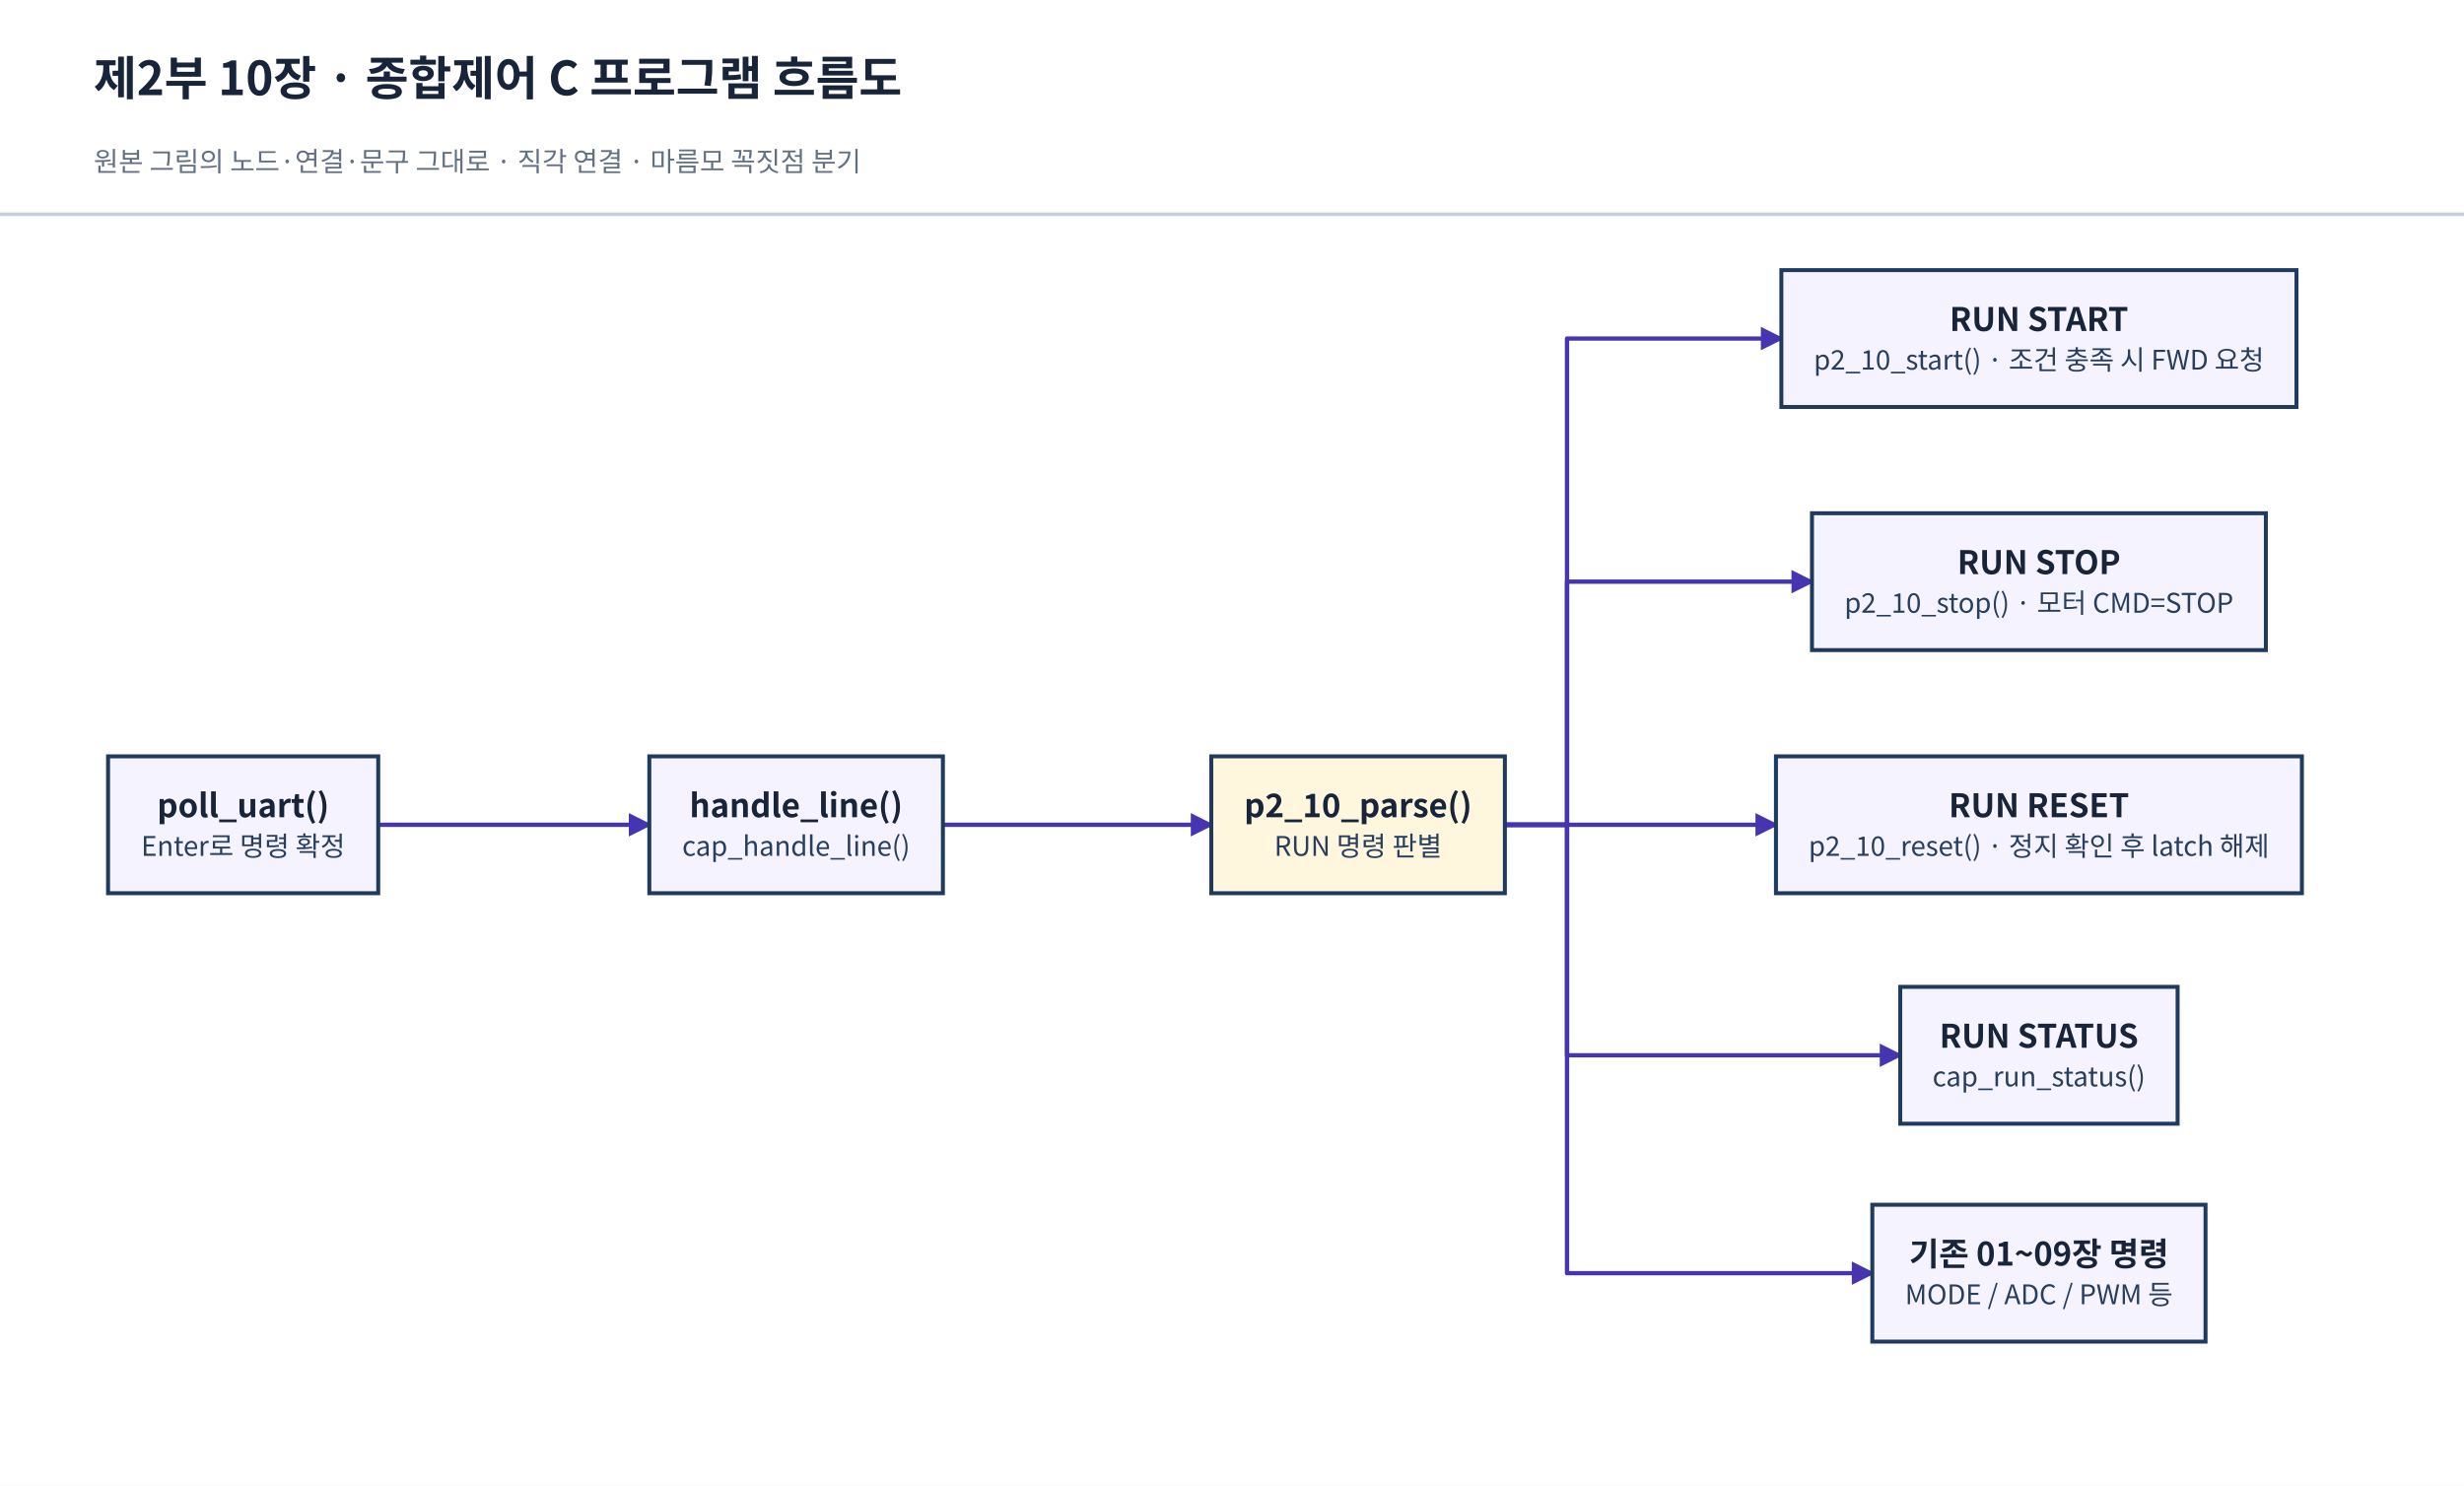
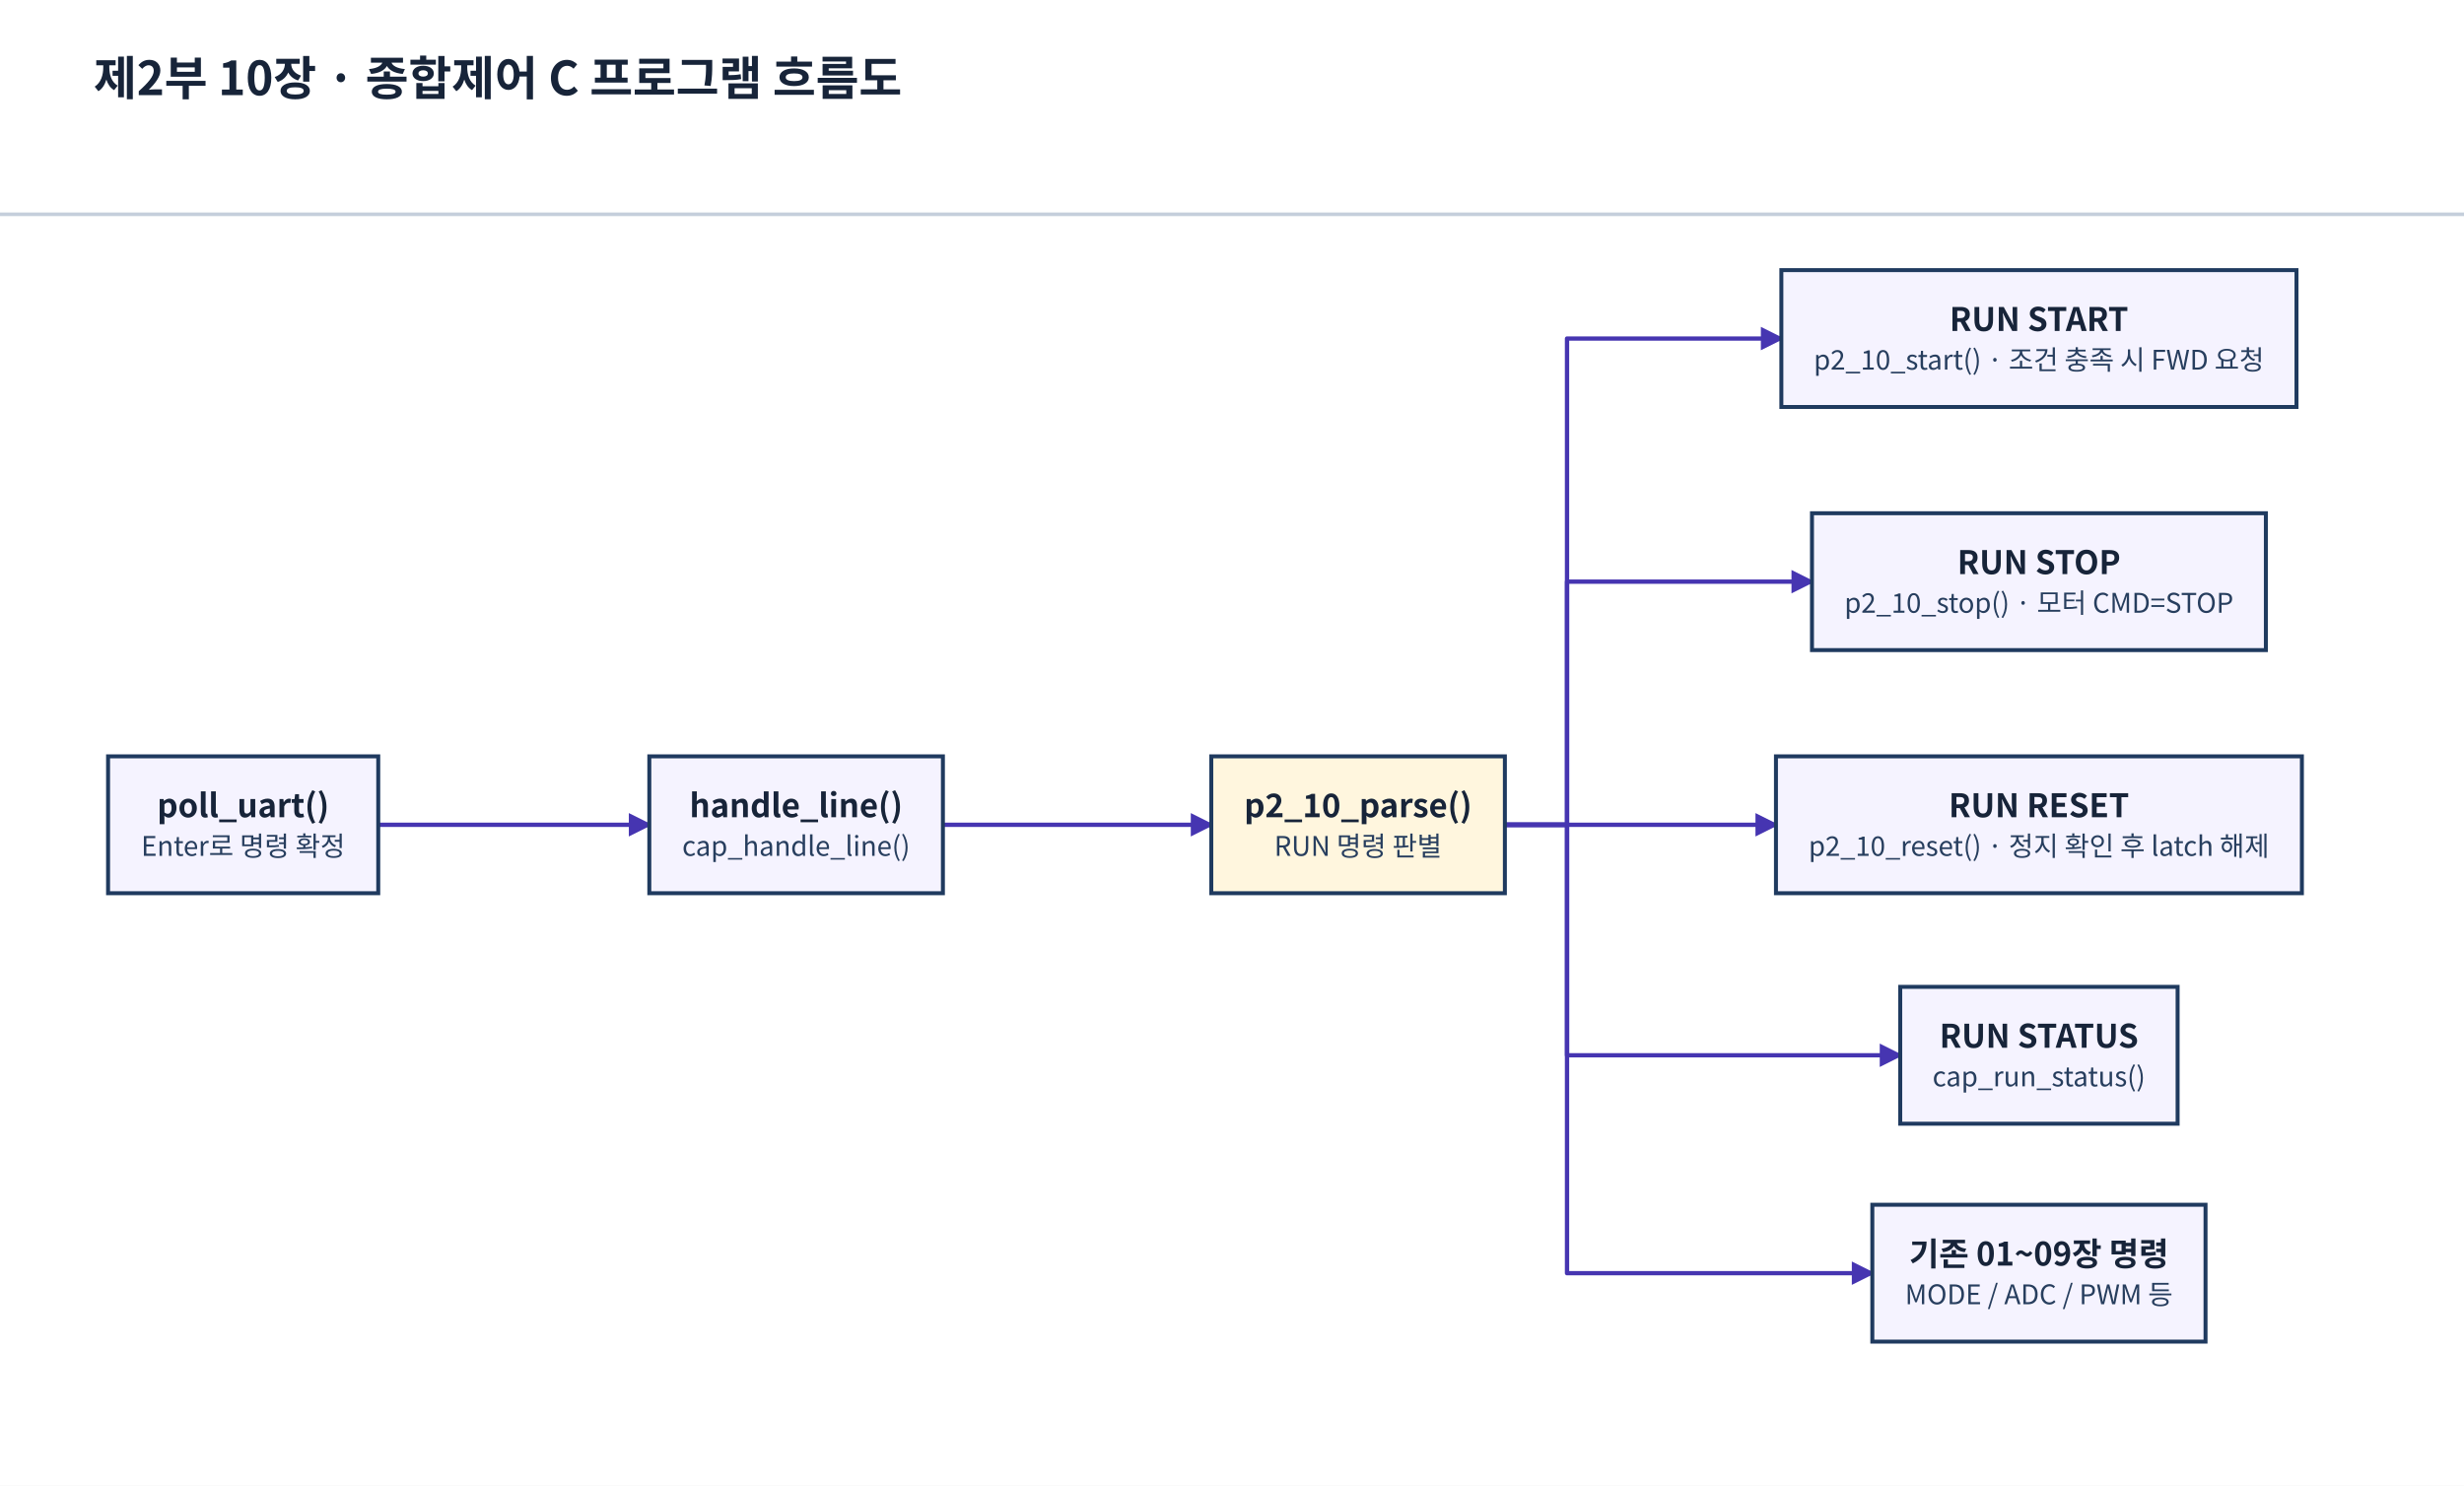
<svg xmlns="http://www.w3.org/2000/svg" id="canvas" width="1368" height="825" viewBox="0 0 1368 825" aria-label="편집 가능한 수직형 플로우차트" version="1.1">
  <defs>
    <marker id="arrowhead-0" markerWidth="13" markerHeight="13" refX="11.375" refY="6.5" orient="auto" markerUnits="userSpaceOnUse">
      <path d="M 0 0 L 13 6.5 L 0 13 z" fill="#4635B1" />
    </marker>
    <marker id="arrowhead-1" markerWidth="13" markerHeight="13" refX="11.375" refY="6.5" orient="auto" markerUnits="userSpaceOnUse">
      <path d="M 0 0 L 13 6.5 L 0 13 z" fill="#4635B1" />
    </marker>
    <marker id="arrowhead-2" markerWidth="13" markerHeight="13" refX="11.375" refY="6.5" orient="auto" markerUnits="userSpaceOnUse">
      <path d="M 0 0 L 13 6.5 L 0 13 z" fill="#4635B1" />
    </marker>
    <marker id="arrowhead-3" markerWidth="13" markerHeight="13" refX="11.375" refY="6.5" orient="auto" markerUnits="userSpaceOnUse">
      <path d="M 0 0 L 13 6.5 L 0 13 z" fill="#4635B1" />
    </marker>
    <marker id="arrowhead-4" markerWidth="13" markerHeight="13" refX="11.375" refY="6.5" orient="auto" markerUnits="userSpaceOnUse">
      <path d="M 0 0 L 13 6.5 L 0 13 z" fill="#4635B1" />
    </marker>
    <marker id="arrowhead-5" markerWidth="13" markerHeight="13" refX="11.375" refY="6.5" orient="auto" markerUnits="userSpaceOnUse">
      <path d="M 0 0 L 13 6.5 L 0 13 z" fill="#4635B1" />
    </marker>
    <marker id="arrowhead-6" markerWidth="13" markerHeight="13" refX="11.375" refY="6.5" orient="auto" markerUnits="userSpaceOnUse">
      <path d="M 0 0 L 13 6.5 L 0 13 z" fill="#4635B1" />
    </marker>
  </defs>
  <rect x="0" y="0" width="1368" height="825" fill="#fff" />
  <g data-heading="title">
    <text x="52" y="52.84" font-size="26" font-weight="780" fill="#172439" text-anchor="start" class="heading-text" font-family="Noto Sans KR, Noto Sans CJK KR, Malgun Gothic, sans-serif">제2부 10장 · 종합제어 C 프로그램 흐름도</text>
  </g>
  <g data-heading="subtitle">
-     <text x="52" y="95.1" font-size="15" font-weight="400" fill="#617083" text-anchor="start" class="heading-text" font-family="Noto Sans KR, Noto Sans CJK KR, Malgun Gothic, sans-serif">원본 그림의 노드·연결·문구 그대로 · 직각 연결 · 마름모 꼭짓점 분기</text>
+     <text x="52" y="95.1" font-size="15" font-weight="400" fill="#617083" text-anchor="start" class="heading-text" font-family="Noto Sans KR, Noto Sans CJK KR, Malgun Gothic, sans-serif" />
  </g>
  <line x1="0" y1="119" x2="1368" y2="119" stroke="#c5cfdb" stroke-width="2" pointer-events="none" data-role="heading-divider" />
  <g id="edges">
    <g data-edge="e1" class="edge">
      <path d="M 210 458 L 360.5 458" fill="none" stroke="#4635B1" stroke-width="2.4" stroke-linejoin="round" stroke-linecap="round" marker-end="url(#arrowhead-0)" />
    </g>
    <g data-edge="e2" class="edge">
      <path d="M 523.5 458 L 672.5 458" fill="none" stroke="#4635B1" stroke-width="2.4" stroke-linejoin="round" stroke-linecap="round" marker-end="url(#arrowhead-1)" />
    </g>
    <g data-edge="e3" class="edge">
      <path d="M 835.5 458 L 870 458 L 870 188 L 989 188" fill="none" stroke="#4635B1" stroke-width="2.4" stroke-linejoin="round" stroke-linecap="round" marker-end="url(#arrowhead-2)" />
    </g>
    <g data-edge="e4" class="edge">
      <path d="M 835.5 458 L 870 458 L 870 323 L 1006 323" fill="none" stroke="#4635B1" stroke-width="2.4" stroke-linejoin="round" stroke-linecap="round" marker-end="url(#arrowhead-3)" />
    </g>
    <g data-edge="e5" class="edge">
      <path d="M 835.5 458 L 986 458" fill="none" stroke="#4635B1" stroke-width="2.4" stroke-linejoin="round" stroke-linecap="round" marker-end="url(#arrowhead-4)" />
    </g>
    <g data-edge="e6" class="edge">
      <path d="M 835.5 458 L 870 458 L 870 586 L 1055 586" fill="none" stroke="#4635B1" stroke-width="2.4" stroke-linejoin="round" stroke-linecap="round" marker-end="url(#arrowhead-5)" />
    </g>
    <g data-edge="e7" class="edge">
      <path d="M 835.5 458 L 870 458 L 870 707 L 1039.5 707" fill="none" stroke="#4635B1" stroke-width="2.4" stroke-linejoin="round" stroke-linecap="round" marker-end="url(#arrowhead-6)" />
    </g>
  </g>
  <g id="nodes">
    <g data-node="A" class="node">
      <rect x="60" y="420" width="150" height="76" fill="#f5f3ff" stroke="#1F3A5F" stroke-width="2.2" class="node-shape" pointer-events="all" />
      <text x="135" y="447.5" text-anchor="middle" dominant-baseline="middle" pointer-events="none" font-size="18" font-weight="750" fill="#172439" font-family="Noto Sans KR, Noto Sans CJK KR, Malgun Gothic, sans-serif">poll_uart()</text>
      <text x="135" y="470" text-anchor="middle" dominant-baseline="middle" pointer-events="none" font-size="15" font-weight="400" fill="#273e5e" font-family="Noto Sans KR, Noto Sans CJK KR, Malgun Gothic, sans-serif">Enter로 명령 확정</text>
    </g>
    <g data-node="B" class="node">
      <rect x="360.5" y="420" width="163" height="76" fill="#f5f3ff" stroke="#1F3A5F" stroke-width="2.2" class="node-shape" pointer-events="all" />
      <text x="442" y="447.5" text-anchor="middle" dominant-baseline="middle" pointer-events="none" font-size="18" font-weight="750" fill="#172439" font-family="Noto Sans KR, Noto Sans CJK KR, Malgun Gothic, sans-serif">handle_line()</text>
      <text x="442" y="470" text-anchor="middle" dominant-baseline="middle" pointer-events="none" font-size="15" font-weight="400" fill="#273e5e" font-family="Noto Sans KR, Noto Sans CJK KR, Malgun Gothic, sans-serif">cap_handle_line()</text>
    </g>
    <g data-node="C" class="node">
      <rect x="672.5" y="420" width="163" height="76" fill="#fff6de" stroke="#1F3A5F" stroke-width="2.2" class="node-shape" pointer-events="all" />
      <text x="754" y="447.5" text-anchor="middle" dominant-baseline="middle" pointer-events="none" font-size="18" font-weight="750" fill="#172439" font-family="Noto Sans KR, Noto Sans CJK KR, Malgun Gothic, sans-serif">p2_10_parse()</text>
      <text x="754" y="470" text-anchor="middle" dominant-baseline="middle" pointer-events="none" font-size="15" font-weight="400" fill="#273e5e" font-family="Noto Sans KR, Noto Sans CJK KR, Malgun Gothic, sans-serif">RUN 명령 판별</text>
    </g>
    <g data-node="START" class="node">
      <rect x="989" y="150" width="286" height="76" fill="#f5f3ff" stroke="#1F3A5F" stroke-width="2.2" class="node-shape" pointer-events="all" />
      <text x="1132" y="177.5" text-anchor="middle" dominant-baseline="middle" pointer-events="none" font-size="18" font-weight="750" fill="#172439" font-family="Noto Sans KR, Noto Sans CJK KR, Malgun Gothic, sans-serif">RUN START</text>
      <text x="1132" y="200" text-anchor="middle" dominant-baseline="middle" pointer-events="none" font-size="15" font-weight="400" fill="#273e5e" font-family="Noto Sans KR, Noto Sans CJK KR, Malgun Gothic, sans-serif">p2_10_start() · 조건 충족 시 FWD 요청</text>
    </g>
    <g data-node="STOP" class="node">
      <rect x="1006" y="285" width="252" height="76" fill="#f5f3ff" stroke="#1F3A5F" stroke-width="2.2" class="node-shape" pointer-events="all" />
      <text x="1132" y="312.5" text-anchor="middle" dominant-baseline="middle" pointer-events="none" font-size="18" font-weight="750" fill="#172439" font-family="Noto Sans KR, Noto Sans CJK KR, Malgun Gothic, sans-serif">RUN STOP</text>
      <text x="1132" y="335" text-anchor="middle" dominant-baseline="middle" pointer-events="none" font-size="15" font-weight="400" fill="#273e5e" font-family="Noto Sans KR, Noto Sans CJK KR, Malgun Gothic, sans-serif">p2_10_stop() · 모터 CMD=STOP</text>
    </g>
    <g data-node="RESET" class="node">
      <rect x="986" y="420" width="292" height="76" fill="#f5f3ff" stroke="#1F3A5F" stroke-width="2.2" class="node-shape" pointer-events="all" />
      <text x="1132" y="447.5" text-anchor="middle" dominant-baseline="middle" pointer-events="none" font-size="18" font-weight="750" fill="#172439" font-family="Noto Sans KR, Noto Sans CJK KR, Malgun Gothic, sans-serif">RUN RESET</text>
      <text x="1132" y="470" text-anchor="middle" dominant-baseline="middle" pointer-events="none" font-size="15" font-weight="400" fill="#273e5e" font-family="Noto Sans KR, Noto Sans CJK KR, Malgun Gothic, sans-serif">p2_10_reset() · 정지 확인 후 latch 해제</text>
    </g>
    <g data-node="STATUS" class="node">
      <rect x="1055" y="548" width="154" height="76" fill="#f5f3ff" stroke="#1F3A5F" stroke-width="2.2" class="node-shape" pointer-events="all" />
      <text x="1132" y="575.5" text-anchor="middle" dominant-baseline="middle" pointer-events="none" font-size="18" font-weight="750" fill="#172439" font-family="Noto Sans KR, Noto Sans CJK KR, Malgun Gothic, sans-serif">RUN STATUS</text>
      <text x="1132" y="598" text-anchor="middle" dominant-baseline="middle" pointer-events="none" font-size="15" font-weight="400" fill="#273e5e" font-family="Noto Sans KR, Noto Sans CJK KR, Malgun Gothic, sans-serif">cap_run_status()</text>
    </g>
    <g data-node="LEGACY" class="node">
      <rect x="1039.5" y="669" width="185" height="76" fill="#f5f3ff" stroke="#1F3A5F" stroke-width="2.2" class="node-shape" pointer-events="all" />
      <text x="1132" y="696.5" text-anchor="middle" dominant-baseline="middle" pointer-events="none" font-size="18" font-weight="750" fill="#172439" font-family="Noto Sans KR, Noto Sans CJK KR, Malgun Gothic, sans-serif">기존 01~09장 명령</text>
      <text x="1132" y="719" text-anchor="middle" dominant-baseline="middle" pointer-events="none" font-size="15" font-weight="400" fill="#273e5e" font-family="Noto Sans KR, Noto Sans CJK KR, Malgun Gothic, sans-serif">MODE / ADC / PWM 등</text>
    </g>
  </g>
</svg>
